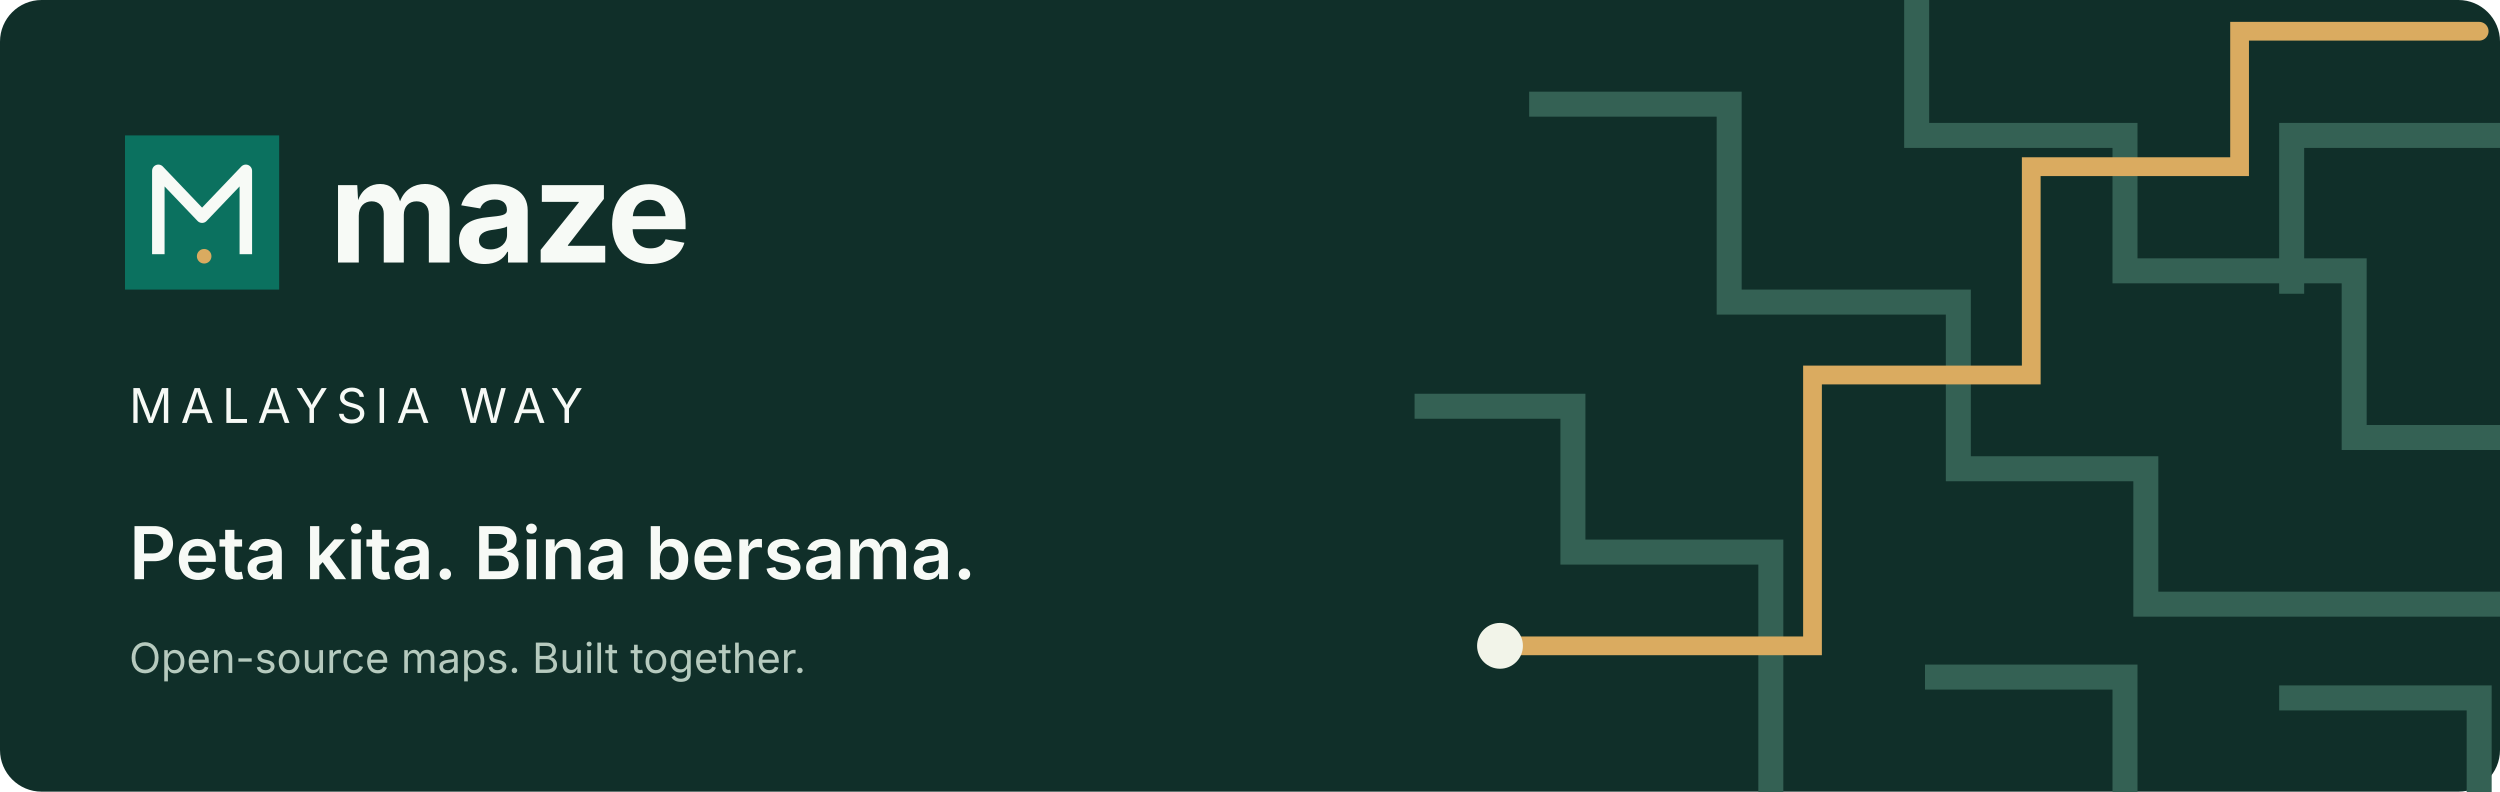
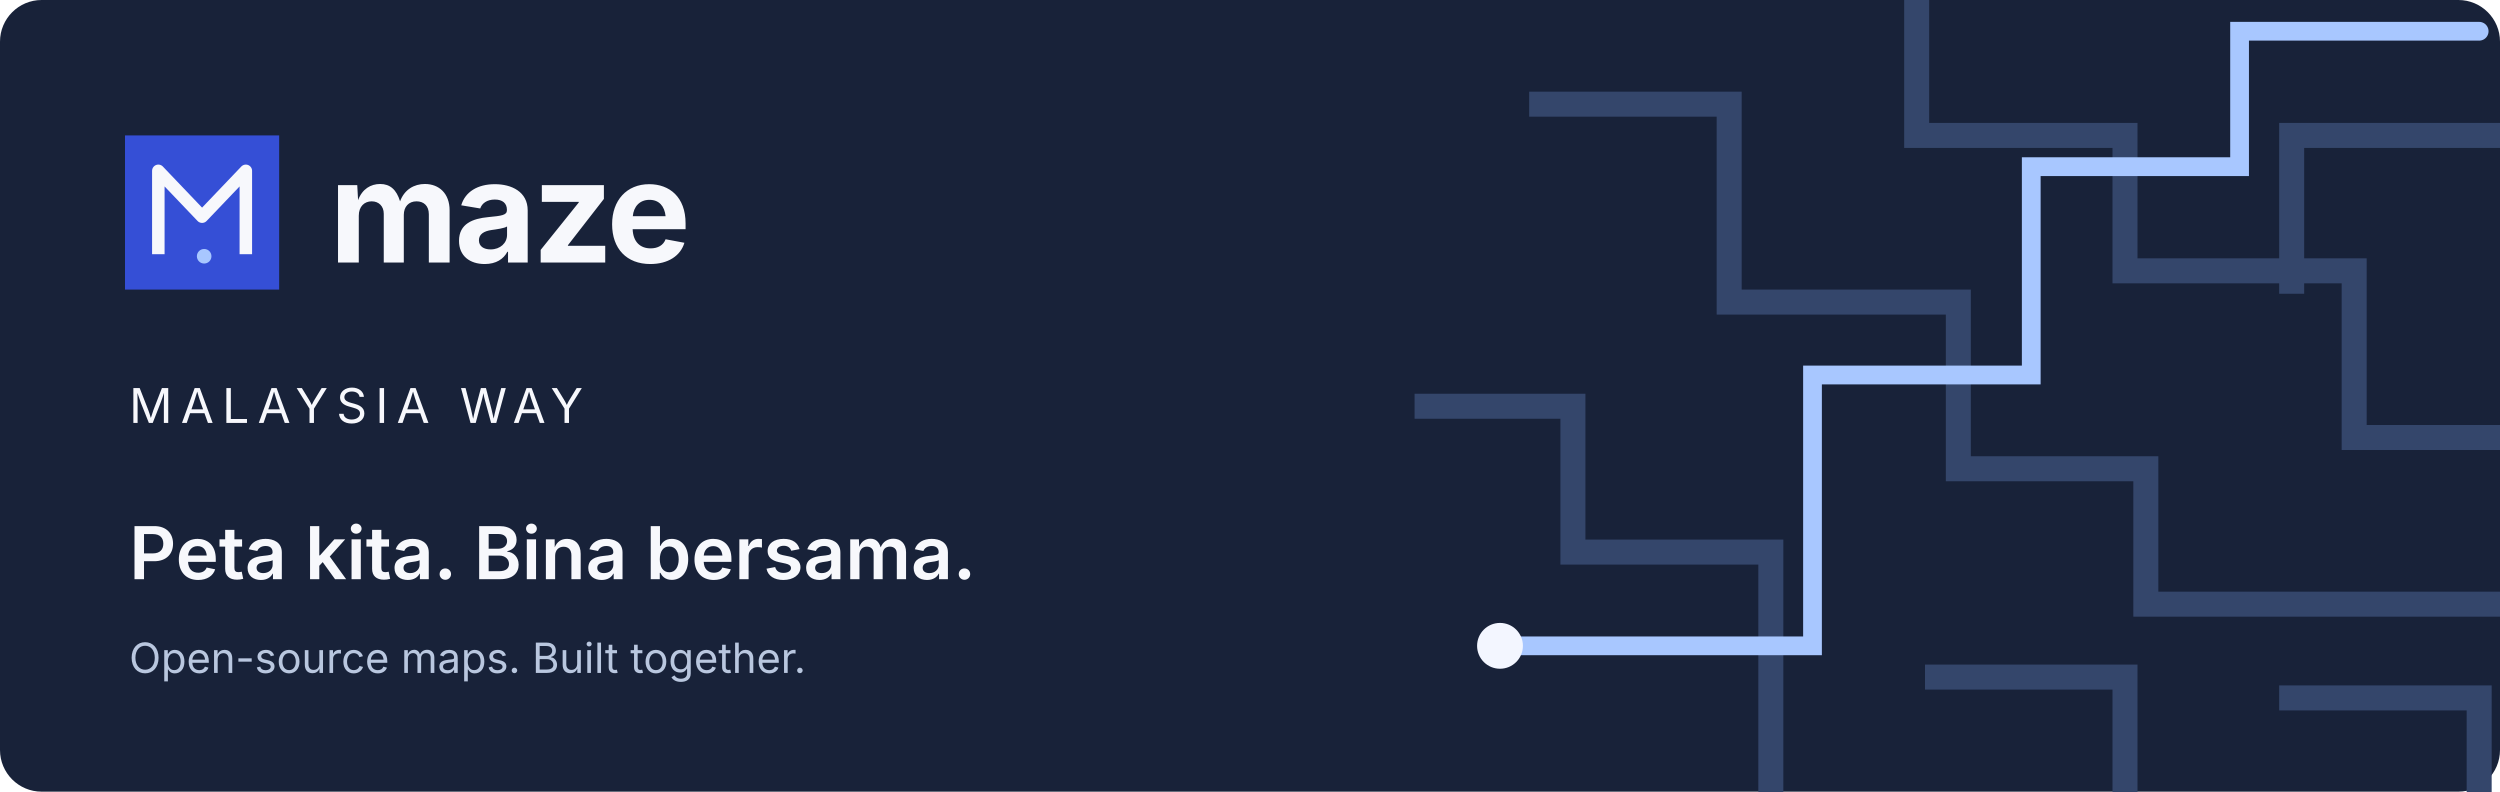
<svg xmlns="http://www.w3.org/2000/svg" width="1200" height="380" viewBox="0 0 1200 380" role="img" aria-labelledby="title desc">
-   <rect width="1200" height="380" rx="20" fill="#102f29" />
-   <g fill="none" stroke="#346154" stroke-width="12" stroke-linecap="square">
+   <rect width="1200" height="380" rx="20" fill="#182239" />
+   <g fill="none" stroke="#34466b" stroke-width="12" stroke-linecap="square">
    <path d="M920 0v65h100v65h110v80h70M1200 290h-170v-65h-90v-80H830V50h-90M1200 65h-100v70M850 380V265h-95v-70h-70M1020 380v-55H930M1190 380v-45h-90" />
  </g>
-   <path d="M1190 15h-115v65h-100v100H870v130H720" fill="none" stroke="#daab60" stroke-width="9" stroke-linecap="round" />
-   <circle cx="720" cy="310" r="11" fill="#f2f4e9" />
-   <rect x="60" y="65" width="74" height="74" fill="#0b715f" />
-   <path d="M76 122V82l21 22 21-22v40" fill="none" stroke="#f7faf6" stroke-width="6" stroke-linejoin="round" />
-   <circle cx="98" cy="123" r="3.5" fill="#daab60" />
-   <g fill="#f7faf6" font-family="system-ui,-apple-system,sans-serif">
+   <path d="M1190 15h-115v65h-100v100H870v130H720" fill="none" stroke="#a8c7ff" stroke-width="9" stroke-linecap="round" />
+   <circle cx="720" cy="310" r="11" fill="#f3f6ff" />
+   <rect x="60" y="65" width="74" height="74" fill="#354fd6" />
+   <path d="M76 122V82l21 22 21-22v40" fill="none" stroke="#f7f8fc" stroke-width="6" stroke-linejoin="round" />
+   <circle cx="98" cy="123" r="3.5" fill="#a8c7ff" />
+   <g fill="#f7f8fc" font-family="system-ui,-apple-system,sans-serif">
    <text x="158" y="126" font-size="68" font-weight="750" letter-spacing="-2">maze</text>
    <text x="62" y="203" font-size="23" letter-spacing="4">MALAYSIA WAY</text>
    <text x="62" y="278" font-size="35" font-weight="600">Peta kita. Bina bersama.</text>
-     <text x="62" y="323" font-size="20" fill="#b6cabe">Open-source maps. Built together.</text>
+     <text x="62" y="323" font-size="20" fill="#b9c7df">Open-source maps. Built together.</text>
  </g>
</svg>
